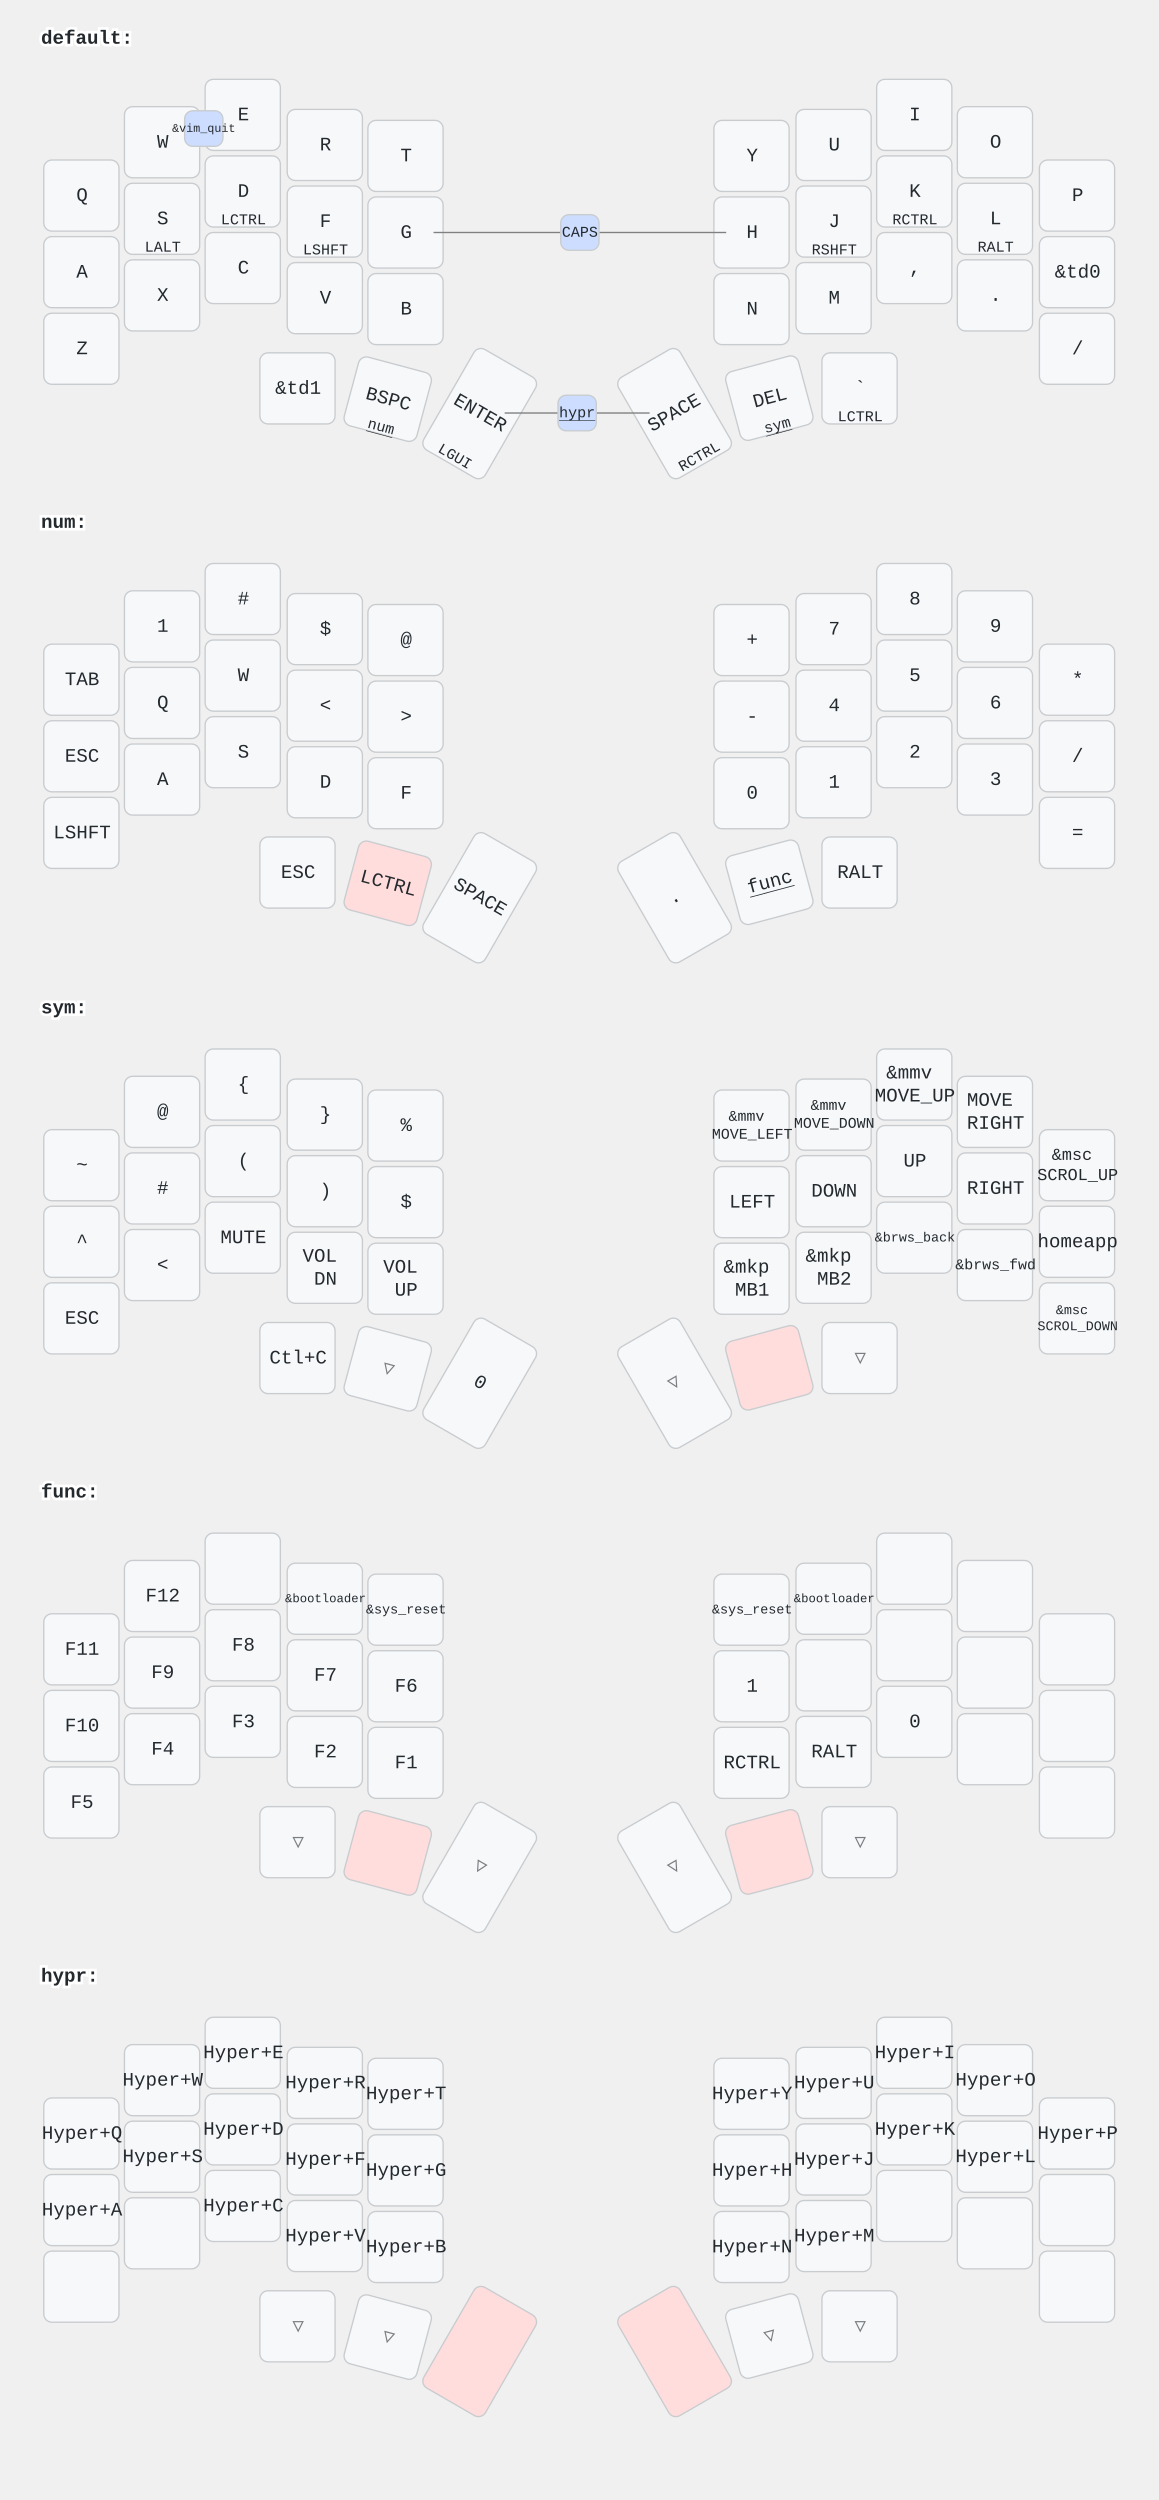
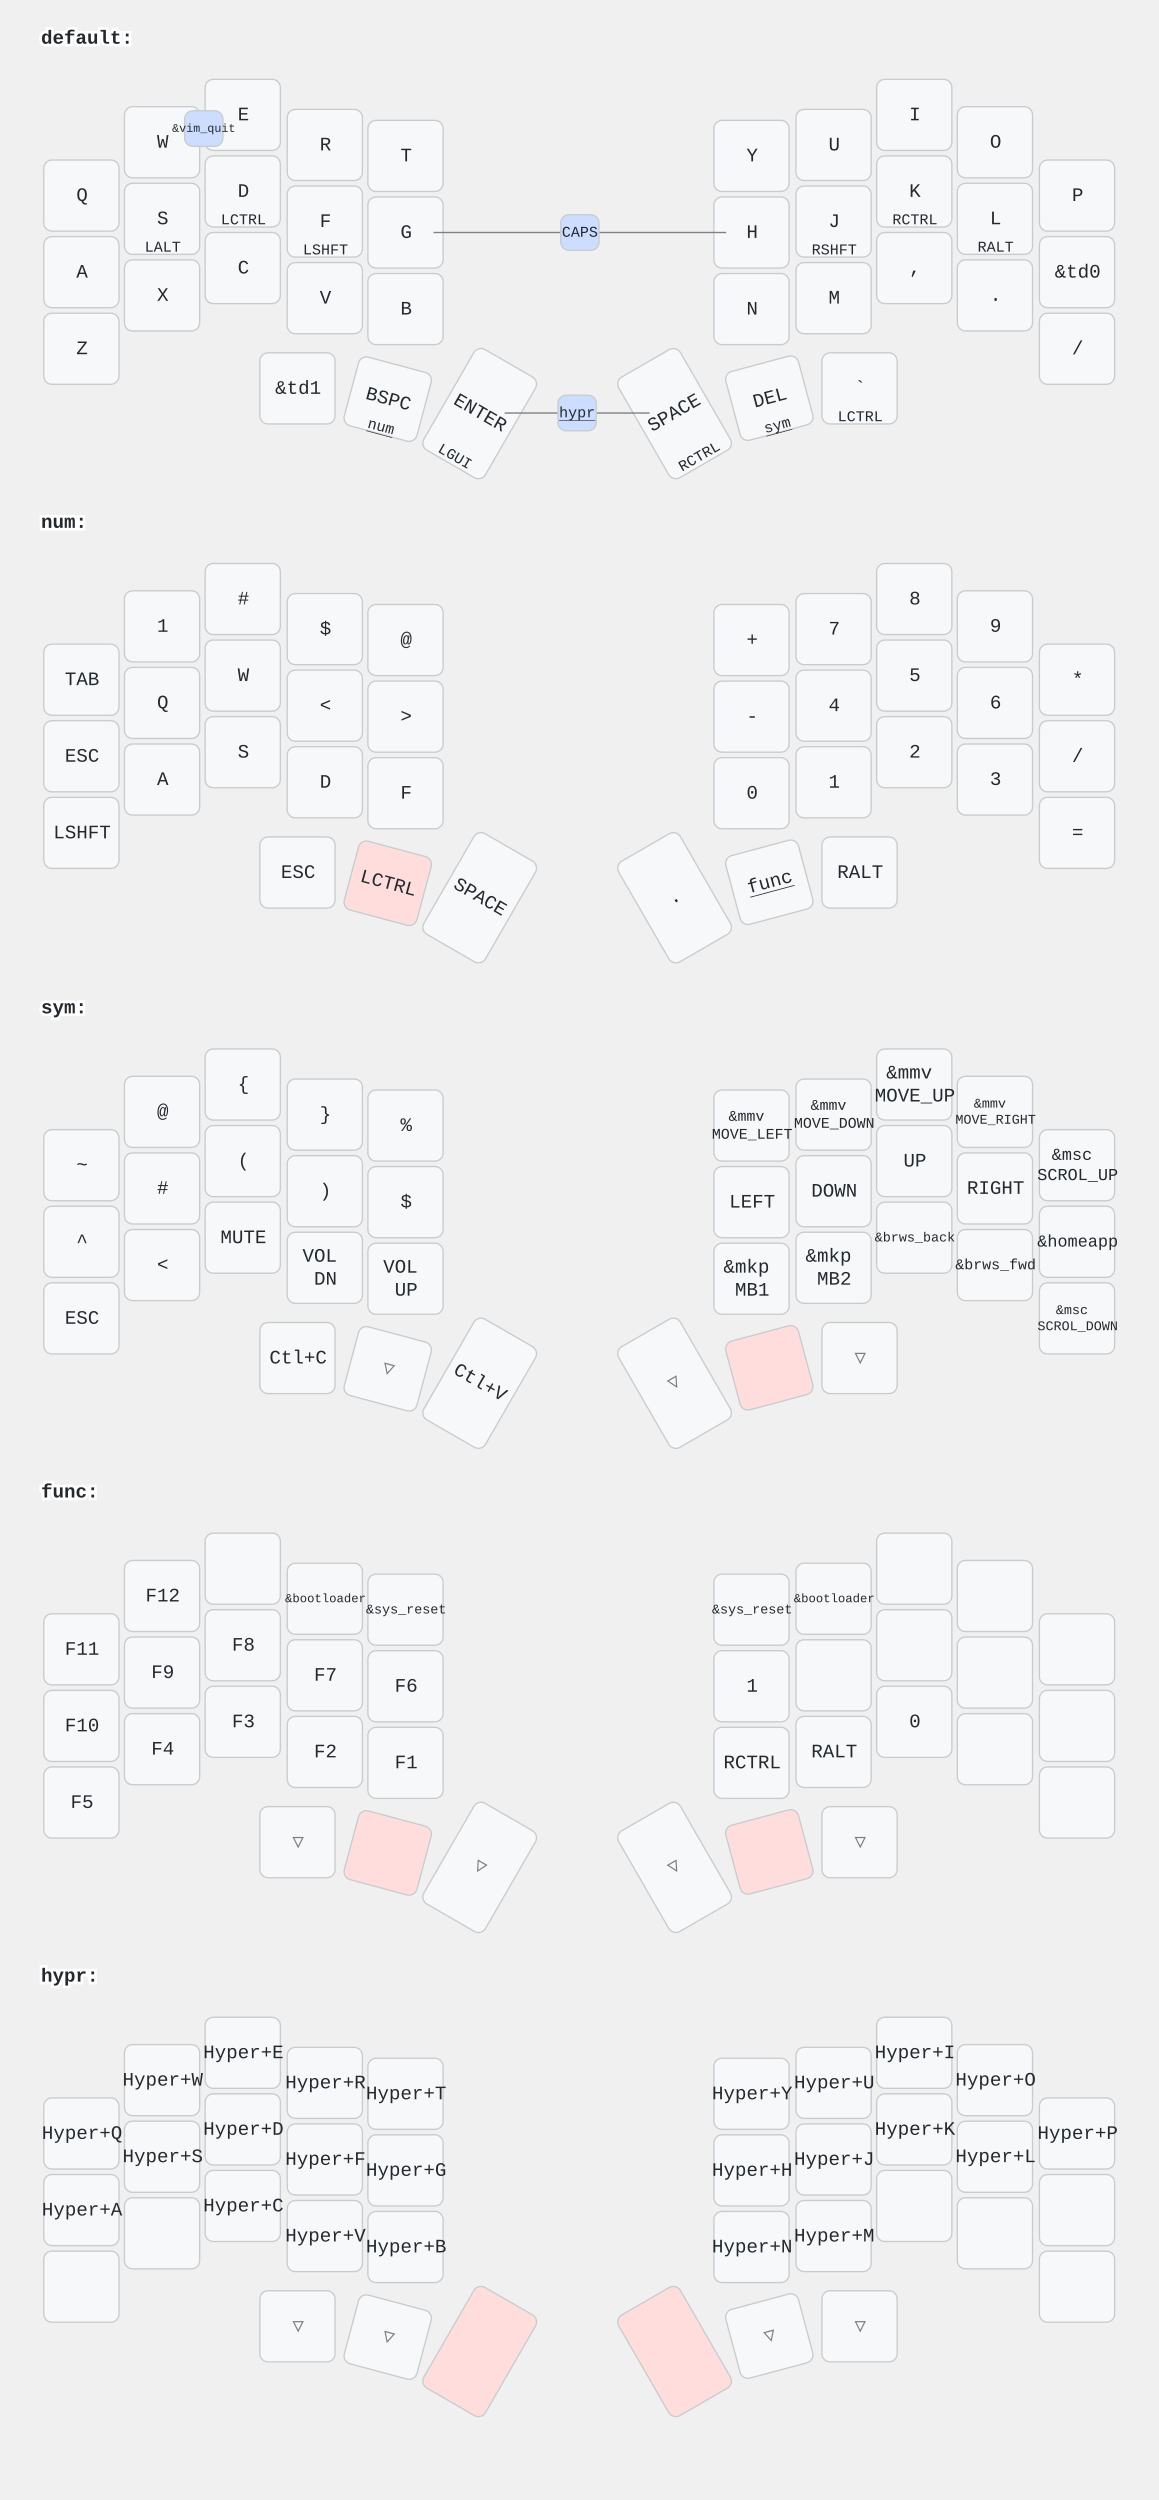
<svg xmlns="http://www.w3.org/2000/svg" width="847" height="1828" viewBox="0 0 847 1828" class="keymap">
  <style>/* inherit to force styles through use tags */
svg path {
    fill: inherit;
}

/* font and background color specifications */
svg.keymap {
    font-family: SFMono-Regular,Consolas,Liberation Mono,Menlo,monospace;
    font-size: 14px;
    font-kerning: normal;
    text-rendering: optimizeLegibility;
    fill: #24292e;
}

/* default key styling */
rect.key {
    fill: #f6f8fa;
}

rect.key, rect.combo {
    stroke: #c9cccf;
    stroke-width: 1;
}

/* default key side styling, only used is draw_key_sides is set */
rect.side {
    filter: brightness(90%);
}

/* color accent for combo boxes */
rect.combo, rect.combo-separate {
    fill: #cdf;
}

/* color accent for held keys */
rect.held, rect.combo.held {
    fill: #fdd;
}

/* color accent for ghost (optional) keys */
rect.ghost, rect.combo.ghost {
    stroke-dasharray: 4, 4;
    stroke-width: 2;
}

text {
    text-anchor: middle;
    dominant-baseline: middle;
}

/* styling for layer labels */
text.label {
    font-weight: bold;
    text-anchor: start;
    stroke: white;
    stroke-width: 4;
    paint-order: stroke;
}

/* styling for optional footer */
text.footer {
    text-anchor: end;
    dominant-baseline: auto;
    stroke: white;
    stroke-width: 4;
    paint-order: stroke;
}

/* styling for combo tap, and key non-tap label text */
text.combo, text.hold, text.shifted, text.left, text.right {
    font-size: 11px;
}

text.hold {
    text-anchor: middle;
    dominant-baseline: auto;
}

text.shifted {
    text-anchor: middle;
    dominant-baseline: hanging;
}

text.left {
    text-anchor: start;
}

text.right {
    text-anchor: end;
}

text.layer-activator {
    text-decoration: underline;
}

/* styling for hold/shifted label text in combo box */
text.combo.hold, text.combo.shifted, text.combo.left, text.combo.right {
    font-size: 8px;
}

/* lighter symbol for transparent keys */
text.trans {
    fill: #7b7e81;
}

/* styling for combo dendrons */
path.combo {
    stroke-width: 1;
    stroke: gray;
    fill: none;
}

/* Start Tabler Icons Cleanup */
/* cannot use height/width with glyphs */
.icon-tabler &gt; path {
    fill: inherit;
    stroke: inherit;
    stroke-width: 2;
}
/* hide tabler's default box */
.icon-tabler &gt; path[stroke="none"][fill="none"] {
    visibility: hidden;
}
/* End Tabler Icons Cleanup */
</style>
  <g transform="translate(30, 0)" class="layer-default">
    <text x="0" y="28" class="label" id="default">default:</text>
    <g transform="translate(0, 56)">
      <g transform="translate(30, 87)" class="key keypos-0">
        <rect rx="6" ry="6" x="-28" y="-26" width="55" height="52" class="key" />
        <text x="0" y="0" class="key tap">Q</text>
      </g>
      <g transform="translate(89, 48)" class="key keypos-1">
        <rect rx="6" ry="6" x="-28" y="-26" width="55" height="52" class="key" />
        <text x="0" y="0" class="key tap">W</text>
      </g>
      <g transform="translate(148, 28)" class="key keypos-2">
        <rect rx="6" ry="6" x="-28" y="-26" width="55" height="52" class="key" />
        <text x="0" y="0" class="key tap">E</text>
      </g>
      <g transform="translate(208, 50)" class="key keypos-3">
        <rect rx="6" ry="6" x="-28" y="-26" width="55" height="52" class="key" />
        <text x="0" y="0" class="key tap">R</text>
      </g>
      <g transform="translate(267, 58)" class="key keypos-4">
        <rect rx="6" ry="6" x="-28" y="-26" width="55" height="52" class="key" />
        <text x="0" y="0" class="key tap">T</text>
      </g>
      <g transform="translate(520, 58)" class="key keypos-5">
        <rect rx="6" ry="6" x="-28" y="-26" width="55" height="52" class="key" />
        <text x="0" y="0" class="key tap">Y</text>
      </g>
      <g transform="translate(580, 50)" class="key keypos-6">
        <rect rx="6" ry="6" x="-28" y="-26" width="55" height="52" class="key" />
        <text x="0" y="0" class="key tap">U</text>
      </g>
      <g transform="translate(639, 28)" class="key keypos-7">
        <rect rx="6" ry="6" x="-28" y="-26" width="55" height="52" class="key" />
        <text x="0" y="0" class="key tap">I</text>
      </g>
      <g transform="translate(698, 48)" class="key keypos-8">
        <rect rx="6" ry="6" x="-28" y="-26" width="55" height="52" class="key" />
        <text x="0" y="0" class="key tap">O</text>
      </g>
      <g transform="translate(758, 87)" class="key keypos-9">
        <rect rx="6" ry="6" x="-28" y="-26" width="55" height="52" class="key" />
        <text x="0" y="0" class="key tap">P</text>
      </g>
      <g transform="translate(30, 143)" class="key keypos-10">
        <rect rx="6" ry="6" x="-28" y="-26" width="55" height="52" class="key" />
        <text x="0" y="0" class="key tap">A</text>
      </g>
      <g transform="translate(89, 104)" class="key keypos-11">
        <rect rx="6" ry="6" x="-28" y="-26" width="55" height="52" class="key" />
        <text x="0" y="0" class="key tap">S</text>
        <text x="0" y="24" class="key hold">LALT</text>
      </g>
      <g transform="translate(148, 84)" class="key keypos-12">
        <rect rx="6" ry="6" x="-28" y="-26" width="55" height="52" class="key" />
        <text x="0" y="0" class="key tap">D</text>
        <text x="0" y="24" class="key hold">LCTRL</text>
      </g>
      <g transform="translate(208, 106)" class="key keypos-13">
        <rect rx="6" ry="6" x="-28" y="-26" width="55" height="52" class="key" />
        <text x="0" y="0" class="key tap">F</text>
        <text x="0" y="24" class="key hold">LSHFT</text>
      </g>
      <g transform="translate(267, 114)" class="key keypos-14">
        <rect rx="6" ry="6" x="-28" y="-26" width="55" height="52" class="key" />
        <text x="0" y="0" class="key tap">G</text>
      </g>
      <g transform="translate(520, 114)" class="key keypos-15">
        <rect rx="6" ry="6" x="-28" y="-26" width="55" height="52" class="key" />
        <text x="0" y="0" class="key tap">H</text>
      </g>
      <g transform="translate(580, 106)" class="key keypos-16">
        <rect rx="6" ry="6" x="-28" y="-26" width="55" height="52" class="key" />
        <text x="0" y="0" class="key tap">J</text>
        <text x="0" y="24" class="key hold">RSHFT</text>
      </g>
      <g transform="translate(639, 84)" class="key keypos-17">
        <rect rx="6" ry="6" x="-28" y="-26" width="55" height="52" class="key" />
        <text x="0" y="0" class="key tap">K</text>
        <text x="0" y="24" class="key hold">RCTRL</text>
      </g>
      <g transform="translate(698, 104)" class="key keypos-18">
        <rect rx="6" ry="6" x="-28" y="-26" width="55" height="52" class="key" />
        <text x="0" y="0" class="key tap">L</text>
        <text x="0" y="24" class="key hold">RALT</text>
      </g>
      <g transform="translate(758, 143)" class="key keypos-19">
        <rect rx="6" ry="6" x="-28" y="-26" width="55" height="52" class="key" />
        <text x="0" y="0" class="key tap">&amp;td0</text>
      </g>
      <g transform="translate(30, 199)" class="key keypos-20">
        <rect rx="6" ry="6" x="-28" y="-26" width="55" height="52" class="key" />
        <text x="0" y="0" class="key tap">Z</text>
      </g>
      <g transform="translate(89, 160)" class="key keypos-21">
        <rect rx="6" ry="6" x="-28" y="-26" width="55" height="52" class="key" />
        <text x="0" y="0" class="key tap">X</text>
      </g>
      <g transform="translate(148, 140)" class="key keypos-22">
        <rect rx="6" ry="6" x="-28" y="-26" width="55" height="52" class="key" />
        <text x="0" y="0" class="key tap">C</text>
      </g>
      <g transform="translate(208, 162)" class="key keypos-23">
        <rect rx="6" ry="6" x="-28" y="-26" width="55" height="52" class="key" />
        <text x="0" y="0" class="key tap">V</text>
      </g>
      <g transform="translate(267, 170)" class="key keypos-24">
        <rect rx="6" ry="6" x="-28" y="-26" width="55" height="52" class="key" />
        <text x="0" y="0" class="key tap">B</text>
      </g>
      <g transform="translate(520, 170)" class="key keypos-25">
        <rect rx="6" ry="6" x="-28" y="-26" width="55" height="52" class="key" />
        <text x="0" y="0" class="key tap">N</text>
      </g>
      <g transform="translate(580, 162)" class="key keypos-26">
        <rect rx="6" ry="6" x="-28" y="-26" width="55" height="52" class="key" />
        <text x="0" y="0" class="key tap">M</text>
      </g>
      <g transform="translate(639, 140)" class="key keypos-27">
        <rect rx="6" ry="6" x="-28" y="-26" width="55" height="52" class="key" />
        <text x="0" y="0" class="key tap">,</text>
      </g>
      <g transform="translate(698, 160)" class="key keypos-28">
        <rect rx="6" ry="6" x="-28" y="-26" width="55" height="52" class="key" />
        <text x="0" y="0" class="key tap">.</text>
      </g>
      <g transform="translate(758, 199)" class="key keypos-29">
        <rect rx="6" ry="6" x="-28" y="-26" width="55" height="52" class="key" />
        <text x="0" y="0" class="key tap">/</text>
      </g>
      <g transform="translate(188, 228)" class="key keypos-30">
        <rect rx="6" ry="6" x="-28" y="-26" width="55" height="52" class="key" />
        <text x="0" y="0" class="key tap">&amp;td1</text>
      </g>
      <g transform="translate(254, 236) rotate(15.0)" class="key keypos-31">
        <rect rx="6" ry="6" x="-28" y="-26" width="55" height="52" class="key" />
        <text x="0" y="0" class="key tap">BSPC</text>
        <a href="#num">
          <text x="0" y="24" class="key hold layer-activator">num</text>
        </a>
      </g>
      <g transform="translate(321, 246) rotate(30.0)" class="key keypos-32">
        <rect rx="6" ry="6" x="-26" y="-42" width="52" height="85" class="key" />
        <text x="0" y="0" class="key tap">ENTER</text>
        <text x="0" y="40" class="key hold">LGUI</text>
      </g>
      <g transform="translate(463, 246) rotate(-30.0)" class="key keypos-33">
        <rect rx="6" ry="6" x="-26" y="-42" width="52" height="85" class="key" />
        <text x="0" y="0" class="key tap">SPACE</text>
        <text x="0" y="40" class="key hold">RCTRL</text>
      </g>
      <g transform="translate(533, 235) rotate(-15.0)" class="key keypos-34">
        <rect rx="6" ry="6" x="-28" y="-26" width="55" height="52" class="key" />
        <text x="0" y="0" class="key tap">DEL</text>
        <a href="#sym">
          <text x="0" y="24" class="key hold layer-activator">sym</text>
        </a>
      </g>
      <g transform="translate(599, 228)" class="key keypos-35">
        <rect rx="6" ry="6" x="-28" y="-26" width="55" height="52" class="key" />
        <text x="0" y="0" class="key tap">`</text>
        <text x="0" y="24" class="key hold">LCTRL</text>
      </g>
      <g class="combo combopos-0">
        <rect rx="6" ry="6" x="105" y="25" width="28" height="26" class="combo" />
        <text x="119" y="38" class="combo tap">
          <tspan style="font-size: 78%">&amp;vim_quit</tspan>
        </text>
      </g>
      <g class="combo combopos-1">
        <path d="M392,246 l-53,0" class="combo" />
        <path d="M392,246 l53,0" class="combo" />
        <rect rx="6" ry="6" x="378" y="233" width="28" height="26" class="combo" />
        <a href="#hypr">
          <text x="392" y="246" class="combo tap layer-activator">hypr</text>
        </a>
      </g>
      <g class="combo combopos-2">
        <path d="M394,114 l-107,0" class="combo" />
        <path d="M394,114 l107,0" class="combo" />
        <rect rx="6" ry="6" x="380" y="101" width="28" height="26" class="combo" />
        <text x="394" y="114" class="combo tap">CAPS</text>
      </g>
    </g>
  </g>
  <g transform="translate(30, 354)" class="layer-num">
    <text x="0" y="28" class="label" id="num">num:</text>
    <g transform="translate(0, 56)">
      <g transform="translate(30, 87)" class="key keypos-0">
        <rect rx="6" ry="6" x="-28" y="-26" width="55" height="52" class="key" />
        <text x="0" y="0" class="key tap">TAB</text>
      </g>
      <g transform="translate(89, 48)" class="key keypos-1">
        <rect rx="6" ry="6" x="-28" y="-26" width="55" height="52" class="key" />
        <text x="0" y="0" class="key tap">1</text>
      </g>
      <g transform="translate(148, 28)" class="key keypos-2">
        <rect rx="6" ry="6" x="-28" y="-26" width="55" height="52" class="key" />
        <text x="0" y="0" class="key tap">#</text>
      </g>
      <g transform="translate(208, 50)" class="key keypos-3">
        <rect rx="6" ry="6" x="-28" y="-26" width="55" height="52" class="key" />
        <text x="0" y="0" class="key tap">$</text>
      </g>
      <g transform="translate(267, 58)" class="key keypos-4">
        <rect rx="6" ry="6" x="-28" y="-26" width="55" height="52" class="key" />
        <text x="0" y="0" class="key tap">@</text>
      </g>
      <g transform="translate(520, 58)" class="key keypos-5">
        <rect rx="6" ry="6" x="-28" y="-26" width="55" height="52" class="key" />
        <text x="0" y="0" class="key tap">+</text>
      </g>
      <g transform="translate(580, 50)" class="key keypos-6">
        <rect rx="6" ry="6" x="-28" y="-26" width="55" height="52" class="key" />
        <text x="0" y="0" class="key tap">7</text>
      </g>
      <g transform="translate(639, 28)" class="key keypos-7">
        <rect rx="6" ry="6" x="-28" y="-26" width="55" height="52" class="key" />
        <text x="0" y="0" class="key tap">8</text>
      </g>
      <g transform="translate(698, 48)" class="key keypos-8">
        <rect rx="6" ry="6" x="-28" y="-26" width="55" height="52" class="key" />
        <text x="0" y="0" class="key tap">9</text>
      </g>
      <g transform="translate(758, 87)" class="key keypos-9">
        <rect rx="6" ry="6" x="-28" y="-26" width="55" height="52" class="key" />
        <text x="0" y="0" class="key tap">*</text>
      </g>
      <g transform="translate(30, 143)" class="key keypos-10">
        <rect rx="6" ry="6" x="-28" y="-26" width="55" height="52" class="key" />
        <text x="0" y="0" class="key tap">ESC</text>
      </g>
      <g transform="translate(89, 104)" class="key keypos-11">
        <rect rx="6" ry="6" x="-28" y="-26" width="55" height="52" class="key" />
        <text x="0" y="0" class="key tap">Q</text>
      </g>
      <g transform="translate(148, 84)" class="key keypos-12">
        <rect rx="6" ry="6" x="-28" y="-26" width="55" height="52" class="key" />
        <text x="0" y="0" class="key tap">W</text>
      </g>
      <g transform="translate(208, 106)" class="key keypos-13">
        <rect rx="6" ry="6" x="-28" y="-26" width="55" height="52" class="key" />
        <text x="0" y="0" class="key tap">&lt;</text>
      </g>
      <g transform="translate(267, 114)" class="key keypos-14">
        <rect rx="6" ry="6" x="-28" y="-26" width="55" height="52" class="key" />
        <text x="0" y="0" class="key tap">&gt;</text>
      </g>
      <g transform="translate(520, 114)" class="key keypos-15">
        <rect rx="6" ry="6" x="-28" y="-26" width="55" height="52" class="key" />
        <text x="0" y="0" class="key tap">-</text>
      </g>
      <g transform="translate(580, 106)" class="key keypos-16">
        <rect rx="6" ry="6" x="-28" y="-26" width="55" height="52" class="key" />
        <text x="0" y="0" class="key tap">4</text>
      </g>
      <g transform="translate(639, 84)" class="key keypos-17">
        <rect rx="6" ry="6" x="-28" y="-26" width="55" height="52" class="key" />
        <text x="0" y="0" class="key tap">5</text>
      </g>
      <g transform="translate(698, 104)" class="key keypos-18">
        <rect rx="6" ry="6" x="-28" y="-26" width="55" height="52" class="key" />
        <text x="0" y="0" class="key tap">6</text>
      </g>
      <g transform="translate(758, 143)" class="key keypos-19">
        <rect rx="6" ry="6" x="-28" y="-26" width="55" height="52" class="key" />
        <text x="0" y="0" class="key tap">/</text>
      </g>
      <g transform="translate(30, 199)" class="key keypos-20">
        <rect rx="6" ry="6" x="-28" y="-26" width="55" height="52" class="key" />
        <text x="0" y="0" class="key tap">LSHFT</text>
      </g>
      <g transform="translate(89, 160)" class="key keypos-21">
        <rect rx="6" ry="6" x="-28" y="-26" width="55" height="52" class="key" />
        <text x="0" y="0" class="key tap">A</text>
      </g>
      <g transform="translate(148, 140)" class="key keypos-22">
        <rect rx="6" ry="6" x="-28" y="-26" width="55" height="52" class="key" />
        <text x="0" y="0" class="key tap">S</text>
      </g>
      <g transform="translate(208, 162)" class="key keypos-23">
        <rect rx="6" ry="6" x="-28" y="-26" width="55" height="52" class="key" />
        <text x="0" y="0" class="key tap">D</text>
      </g>
      <g transform="translate(267, 170)" class="key keypos-24">
        <rect rx="6" ry="6" x="-28" y="-26" width="55" height="52" class="key" />
        <text x="0" y="0" class="key tap">F</text>
      </g>
      <g transform="translate(520, 170)" class="key keypos-25">
        <rect rx="6" ry="6" x="-28" y="-26" width="55" height="52" class="key" />
        <text x="0" y="0" class="key tap">0</text>
      </g>
      <g transform="translate(580, 162)" class="key keypos-26">
        <rect rx="6" ry="6" x="-28" y="-26" width="55" height="52" class="key" />
        <text x="0" y="0" class="key tap">1</text>
      </g>
      <g transform="translate(639, 140)" class="key keypos-27">
        <rect rx="6" ry="6" x="-28" y="-26" width="55" height="52" class="key" />
        <text x="0" y="0" class="key tap">2</text>
      </g>
      <g transform="translate(698, 160)" class="key keypos-28">
        <rect rx="6" ry="6" x="-28" y="-26" width="55" height="52" class="key" />
        <text x="0" y="0" class="key tap">3</text>
      </g>
      <g transform="translate(758, 199)" class="key keypos-29">
        <rect rx="6" ry="6" x="-28" y="-26" width="55" height="52" class="key" />
        <text x="0" y="0" class="key tap">=</text>
      </g>
      <g transform="translate(188, 228)" class="key keypos-30">
        <rect rx="6" ry="6" x="-28" y="-26" width="55" height="52" class="key" />
        <text x="0" y="0" class="key tap">ESC</text>
      </g>
      <g transform="translate(254, 236) rotate(15.0)" class="key held keypos-31">
        <rect rx="6" ry="6" x="-28" y="-26" width="55" height="52" class="key held" />
        <text x="0" y="0" class="key held tap">LCTRL</text>
      </g>
      <g transform="translate(321, 246) rotate(30.0)" class="key keypos-32">
        <rect rx="6" ry="6" x="-26" y="-42" width="52" height="85" class="key" />
        <text x="0" y="0" class="key tap">SPACE</text>
      </g>
      <g transform="translate(463, 246) rotate(-30.0)" class="key keypos-33">
        <rect rx="6" ry="6" x="-26" y="-42" width="52" height="85" class="key" />
        <text x="0" y="0" class="key tap">.</text>
      </g>
      <g transform="translate(533, 235) rotate(-15.0)" class="key keypos-34">
        <rect rx="6" ry="6" x="-28" y="-26" width="55" height="52" class="key" />
        <a href="#func">
          <text x="0" y="0" class="key tap layer-activator">func</text>
        </a>
      </g>
      <g transform="translate(599, 228)" class="key keypos-35">
        <rect rx="6" ry="6" x="-28" y="-26" width="55" height="52" class="key" />
        <text x="0" y="0" class="key tap">RALT</text>
      </g>
    </g>
  </g>
  <g transform="translate(30, 709)" class="layer-sym">
    <text x="0" y="28" class="label" id="sym">sym:</text>
    <g transform="translate(0, 56)">
      <g transform="translate(30, 87)" class="key keypos-0">
        <rect rx="6" ry="6" x="-28" y="-26" width="55" height="52" class="key" />
        <text x="0" y="0" class="key tap">~</text>
      </g>
      <g transform="translate(89, 48)" class="key keypos-1">
        <rect rx="6" ry="6" x="-28" y="-26" width="55" height="52" class="key" />
        <text x="0" y="0" class="key tap">@</text>
      </g>
      <g transform="translate(148, 28)" class="key keypos-2">
        <rect rx="6" ry="6" x="-28" y="-26" width="55" height="52" class="key" />
        <text x="0" y="0" class="key tap">{</text>
      </g>
      <g transform="translate(208, 50)" class="key keypos-3">
        <rect rx="6" ry="6" x="-28" y="-26" width="55" height="52" class="key" />
        <text x="0" y="0" class="key tap">}</text>
      </g>
      <g transform="translate(267, 58)" class="key keypos-4">
        <rect rx="6" ry="6" x="-28" y="-26" width="55" height="52" class="key" />
        <text x="0" y="0" class="key tap">%</text>
      </g>
      <g transform="translate(520, 58)" class="key keypos-5">
        <rect rx="6" ry="6" x="-28" y="-26" width="55" height="52" class="key" />
        <text x="0" y="0" class="key tap">
          <tspan x="0" dy="-0.6em" style="font-size: 78%">&amp;mmv</tspan>
          <tspan x="0" dy="1.2em" style="font-size: 78%">MOVE_LEFT</tspan>
        </text>
      </g>
      <g transform="translate(580, 50)" class="key keypos-6">
        <rect rx="6" ry="6" x="-28" y="-26" width="55" height="52" class="key" />
        <text x="0" y="0" class="key tap">
          <tspan x="0" dy="-0.6em" style="font-size: 78%">&amp;mmv</tspan>
          <tspan x="0" dy="1.2em" style="font-size: 78%">MOVE_DOWN</tspan>
        </text>
      </g>
      <g transform="translate(639, 28)" class="key keypos-7">
        <rect rx="6" ry="6" x="-28" y="-26" width="55" height="52" class="key" />
        <text x="0" y="0" class="key tap">
          <tspan x="0" dy="-0.6em">&amp;mmv</tspan>
          <tspan x="0" dy="1.2em">MOVE_UP</tspan>
        </text>
      </g>
      <g transform="translate(698, 48)" class="key keypos-8">
        <rect rx="6" ry="6" x="-28" y="-26" width="55" height="52" class="key" />
        <text x="0" y="0" class="key tap">
-           <tspan x="0" dy="-0.6em">MOVE</tspan>
-           <tspan x="0" dy="1.2em">RIGHT</tspan>
+           <tspan x="0" dy="-0.6em" style="font-size: 70%">&amp;mmv</tspan>
+           <tspan x="0" dy="1.2em" style="font-size: 70%">MOVE_RIGHT</tspan>
        </text>
      </g>
      <g transform="translate(758, 87)" class="key keypos-9">
        <rect rx="6" ry="6" x="-28" y="-26" width="55" height="52" class="key" />
        <text x="0" y="0" class="key tap">
          <tspan x="0" dy="-0.6em" style="font-size: 88%">&amp;msc</tspan>
          <tspan x="0" dy="1.2em" style="font-size: 88%">SCROL_UP</tspan>
        </text>
      </g>
      <g transform="translate(30, 143)" class="key keypos-10">
        <rect rx="6" ry="6" x="-28" y="-26" width="55" height="52" class="key" />
        <text x="0" y="0" class="key tap">^</text>
      </g>
      <g transform="translate(89, 104)" class="key keypos-11">
        <rect rx="6" ry="6" x="-28" y="-26" width="55" height="52" class="key" />
        <text x="0" y="0" class="key tap">#</text>
      </g>
      <g transform="translate(148, 84)" class="key keypos-12">
        <rect rx="6" ry="6" x="-28" y="-26" width="55" height="52" class="key" />
        <text x="0" y="0" class="key tap">(</text>
      </g>
      <g transform="translate(208, 106)" class="key keypos-13">
        <rect rx="6" ry="6" x="-28" y="-26" width="55" height="52" class="key" />
        <text x="0" y="0" class="key tap">)</text>
      </g>
      <g transform="translate(267, 114)" class="key keypos-14">
        <rect rx="6" ry="6" x="-28" y="-26" width="55" height="52" class="key" />
        <text x="0" y="0" class="key tap">$</text>
      </g>
      <g transform="translate(520, 114)" class="key keypos-15">
        <rect rx="6" ry="6" x="-28" y="-26" width="55" height="52" class="key" />
        <text x="0" y="0" class="key tap">LEFT</text>
      </g>
      <g transform="translate(580, 106)" class="key keypos-16">
        <rect rx="6" ry="6" x="-28" y="-26" width="55" height="52" class="key" />
        <text x="0" y="0" class="key tap">DOWN</text>
      </g>
      <g transform="translate(639, 84)" class="key keypos-17">
        <rect rx="6" ry="6" x="-28" y="-26" width="55" height="52" class="key" />
        <text x="0" y="0" class="key tap">UP</text>
      </g>
      <g transform="translate(698, 104)" class="key keypos-18">
        <rect rx="6" ry="6" x="-28" y="-26" width="55" height="52" class="key" />
        <text x="0" y="0" class="key tap">RIGHT</text>
      </g>
      <g transform="translate(758, 143)" class="key keypos-19">
        <rect rx="6" ry="6" x="-28" y="-26" width="55" height="52" class="key" />
-         <text x="0" y="0" class="key tap">homeapp</text>
+         <text x="0" y="0" class="key tap">
+           <tspan style="font-size: 88%">&amp;homeapp</tspan>
+         </text>
      </g>
      <g transform="translate(30, 199)" class="key keypos-20">
        <rect rx="6" ry="6" x="-28" y="-26" width="55" height="52" class="key" />
        <text x="0" y="0" class="key tap">ESC</text>
      </g>
      <g transform="translate(89, 160)" class="key keypos-21">
        <rect rx="6" ry="6" x="-28" y="-26" width="55" height="52" class="key" />
        <text x="0" y="0" class="key tap">&lt;</text>
      </g>
      <g transform="translate(148, 140)" class="key keypos-22">
        <rect rx="6" ry="6" x="-28" y="-26" width="55" height="52" class="key" />
        <text x="0" y="0" class="key tap">MUTE</text>
      </g>
      <g transform="translate(208, 162)" class="key keypos-23">
        <rect rx="6" ry="6" x="-28" y="-26" width="55" height="52" class="key" />
        <text x="0" y="0" class="key tap">
          <tspan x="0" dy="-0.6em">VOL</tspan>
          <tspan x="0" dy="1.2em">DN</tspan>
        </text>
      </g>
      <g transform="translate(267, 170)" class="key keypos-24">
        <rect rx="6" ry="6" x="-28" y="-26" width="55" height="52" class="key" />
        <text x="0" y="0" class="key tap">
          <tspan x="0" dy="-0.6em">VOL</tspan>
          <tspan x="0" dy="1.2em">UP</tspan>
        </text>
      </g>
      <g transform="translate(520, 170)" class="key keypos-25">
        <rect rx="6" ry="6" x="-28" y="-26" width="55" height="52" class="key" />
        <text x="0" y="0" class="key tap">
          <tspan x="0" dy="-0.6em">&amp;mkp</tspan>
          <tspan x="0" dy="1.2em">MB1</tspan>
        </text>
      </g>
      <g transform="translate(580, 162)" class="key keypos-26">
        <rect rx="6" ry="6" x="-28" y="-26" width="55" height="52" class="key" />
        <text x="0" y="0" class="key tap">
          <tspan x="0" dy="-0.6em">&amp;mkp</tspan>
          <tspan x="0" dy="1.2em">MB2</tspan>
        </text>
      </g>
      <g transform="translate(639, 140)" class="key keypos-27">
        <rect rx="6" ry="6" x="-28" y="-26" width="55" height="52" class="key" />
        <text x="0" y="0" class="key tap">
          <tspan style="font-size: 70%">&amp;brws_back</tspan>
        </text>
      </g>
      <g transform="translate(698, 160)" class="key keypos-28">
        <rect rx="6" ry="6" x="-28" y="-26" width="55" height="52" class="key" />
        <text x="0" y="0" class="key tap">
          <tspan style="font-size: 78%">&amp;brws_fwd</tspan>
        </text>
      </g>
      <g transform="translate(758, 199)" class="key keypos-29">
        <rect rx="6" ry="6" x="-28" y="-26" width="55" height="52" class="key" />
        <text x="0" y="0" class="key tap">
          <tspan x="0" dy="-0.6em" style="font-size: 70%">&amp;msc</tspan>
          <tspan x="0" dy="1.2em" style="font-size: 70%">SCROL_DOWN</tspan>
        </text>
      </g>
      <g transform="translate(188, 228)" class="key keypos-30">
        <rect rx="6" ry="6" x="-28" y="-26" width="55" height="52" class="key" />
        <text x="0" y="0" class="key tap">Ctl+C</text>
      </g>
      <g transform="translate(254, 236) rotate(15.0)" class="key trans keypos-31">
        <rect rx="6" ry="6" x="-28" y="-26" width="55" height="52" class="key trans" />
        <text x="0" y="0" class="key trans tap">▽</text>
      </g>
      <g transform="translate(321, 246) rotate(30.0)" class="key keypos-32">
        <rect rx="6" ry="6" x="-26" y="-42" width="52" height="85" class="key" />
-         <text x="0" y="0" class="key tap">0</text>
+         <text x="0" y="0" class="key tap">Ctl+V</text>
      </g>
      <g transform="translate(463, 246) rotate(-30.0)" class="key trans keypos-33">
        <rect rx="6" ry="6" x="-26" y="-42" width="52" height="85" class="key trans" />
        <text x="0" y="0" class="key trans tap">▽</text>
      </g>
      <g transform="translate(533, 235) rotate(-15.0)" class="key held keypos-34">
        <rect rx="6" ry="6" x="-28" y="-26" width="55" height="52" class="key held" />
      </g>
      <g transform="translate(599, 228)" class="key trans keypos-35">
        <rect rx="6" ry="6" x="-28" y="-26" width="55" height="52" class="key trans" />
        <text x="0" y="0" class="key trans tap">▽</text>
      </g>
    </g>
  </g>
  <g transform="translate(30, 1063)" class="layer-func">
    <text x="0" y="28" class="label" id="func">func:</text>
    <g transform="translate(0, 56)">
      <g transform="translate(30, 87)" class="key keypos-0">
        <rect rx="6" ry="6" x="-28" y="-26" width="55" height="52" class="key" />
        <text x="0" y="0" class="key tap">F11</text>
      </g>
      <g transform="translate(89, 48)" class="key keypos-1">
        <rect rx="6" ry="6" x="-28" y="-26" width="55" height="52" class="key" />
        <text x="0" y="0" class="key tap">F12</text>
      </g>
      <g transform="translate(148, 28)" class="key keypos-2">
        <rect rx="6" ry="6" x="-28" y="-26" width="55" height="52" class="key" />
      </g>
      <g transform="translate(208, 50)" class="key keypos-3">
        <rect rx="6" ry="6" x="-28" y="-26" width="55" height="52" class="key" />
        <text x="0" y="0" class="key tap">
          <tspan style="font-size: 64%">&amp;bootloader</tspan>
        </text>
      </g>
      <g transform="translate(267, 58)" class="key keypos-4">
        <rect rx="6" ry="6" x="-28" y="-26" width="55" height="52" class="key" />
        <text x="0" y="0" class="key tap">
          <tspan style="font-size: 70%">&amp;sys_reset</tspan>
        </text>
      </g>
      <g transform="translate(520, 58)" class="key keypos-5">
        <rect rx="6" ry="6" x="-28" y="-26" width="55" height="52" class="key" />
        <text x="0" y="0" class="key tap">
          <tspan style="font-size: 70%">&amp;sys_reset</tspan>
        </text>
      </g>
      <g transform="translate(580, 50)" class="key keypos-6">
        <rect rx="6" ry="6" x="-28" y="-26" width="55" height="52" class="key" />
        <text x="0" y="0" class="key tap">
          <tspan style="font-size: 64%">&amp;bootloader</tspan>
        </text>
      </g>
      <g transform="translate(639, 28)" class="key keypos-7">
        <rect rx="6" ry="6" x="-28" y="-26" width="55" height="52" class="key" />
      </g>
      <g transform="translate(698, 48)" class="key keypos-8">
        <rect rx="6" ry="6" x="-28" y="-26" width="55" height="52" class="key" />
      </g>
      <g transform="translate(758, 87)" class="key keypos-9">
        <rect rx="6" ry="6" x="-28" y="-26" width="55" height="52" class="key" />
      </g>
      <g transform="translate(30, 143)" class="key keypos-10">
        <rect rx="6" ry="6" x="-28" y="-26" width="55" height="52" class="key" />
        <text x="0" y="0" class="key tap">F10</text>
      </g>
      <g transform="translate(89, 104)" class="key keypos-11">
        <rect rx="6" ry="6" x="-28" y="-26" width="55" height="52" class="key" />
        <text x="0" y="0" class="key tap">F9</text>
      </g>
      <g transform="translate(148, 84)" class="key keypos-12">
        <rect rx="6" ry="6" x="-28" y="-26" width="55" height="52" class="key" />
        <text x="0" y="0" class="key tap">F8</text>
      </g>
      <g transform="translate(208, 106)" class="key keypos-13">
        <rect rx="6" ry="6" x="-28" y="-26" width="55" height="52" class="key" />
        <text x="0" y="0" class="key tap">F7</text>
      </g>
      <g transform="translate(267, 114)" class="key keypos-14">
        <rect rx="6" ry="6" x="-28" y="-26" width="55" height="52" class="key" />
        <text x="0" y="0" class="key tap">F6</text>
      </g>
      <g transform="translate(520, 114)" class="key keypos-15">
        <rect rx="6" ry="6" x="-28" y="-26" width="55" height="52" class="key" />
        <text x="0" y="0" class="key tap">1</text>
      </g>
      <g transform="translate(580, 106)" class="key keypos-16">
        <rect rx="6" ry="6" x="-28" y="-26" width="55" height="52" class="key" />
      </g>
      <g transform="translate(639, 84)" class="key keypos-17">
        <rect rx="6" ry="6" x="-28" y="-26" width="55" height="52" class="key" />
      </g>
      <g transform="translate(698, 104)" class="key keypos-18">
        <rect rx="6" ry="6" x="-28" y="-26" width="55" height="52" class="key" />
      </g>
      <g transform="translate(758, 143)" class="key keypos-19">
        <rect rx="6" ry="6" x="-28" y="-26" width="55" height="52" class="key" />
      </g>
      <g transform="translate(30, 199)" class="key keypos-20">
        <rect rx="6" ry="6" x="-28" y="-26" width="55" height="52" class="key" />
        <text x="0" y="0" class="key tap">F5</text>
      </g>
      <g transform="translate(89, 160)" class="key keypos-21">
        <rect rx="6" ry="6" x="-28" y="-26" width="55" height="52" class="key" />
        <text x="0" y="0" class="key tap">F4</text>
      </g>
      <g transform="translate(148, 140)" class="key keypos-22">
        <rect rx="6" ry="6" x="-28" y="-26" width="55" height="52" class="key" />
        <text x="0" y="0" class="key tap">F3</text>
      </g>
      <g transform="translate(208, 162)" class="key keypos-23">
        <rect rx="6" ry="6" x="-28" y="-26" width="55" height="52" class="key" />
        <text x="0" y="0" class="key tap">F2</text>
      </g>
      <g transform="translate(267, 170)" class="key keypos-24">
        <rect rx="6" ry="6" x="-28" y="-26" width="55" height="52" class="key" />
        <text x="0" y="0" class="key tap">F1</text>
      </g>
      <g transform="translate(520, 170)" class="key keypos-25">
        <rect rx="6" ry="6" x="-28" y="-26" width="55" height="52" class="key" />
        <text x="0" y="0" class="key tap">RCTRL</text>
      </g>
      <g transform="translate(580, 162)" class="key keypos-26">
        <rect rx="6" ry="6" x="-28" y="-26" width="55" height="52" class="key" />
        <text x="0" y="0" class="key tap">RALT</text>
      </g>
      <g transform="translate(639, 140)" class="key keypos-27">
        <rect rx="6" ry="6" x="-28" y="-26" width="55" height="52" class="key" />
        <text x="0" y="0" class="key tap">0</text>
      </g>
      <g transform="translate(698, 160)" class="key keypos-28">
        <rect rx="6" ry="6" x="-28" y="-26" width="55" height="52" class="key" />
      </g>
      <g transform="translate(758, 199)" class="key keypos-29">
        <rect rx="6" ry="6" x="-28" y="-26" width="55" height="52" class="key" />
      </g>
      <g transform="translate(188, 228)" class="key trans keypos-30">
        <rect rx="6" ry="6" x="-28" y="-26" width="55" height="52" class="key trans" />
        <text x="0" y="0" class="key trans tap">▽</text>
      </g>
      <g transform="translate(254, 236) rotate(15.0)" class="key held keypos-31">
        <rect rx="6" ry="6" x="-28" y="-26" width="55" height="52" class="key held" />
      </g>
      <g transform="translate(321, 246) rotate(30.0)" class="key trans keypos-32">
        <rect rx="6" ry="6" x="-26" y="-42" width="52" height="85" class="key trans" />
        <text x="0" y="0" class="key trans tap">▽</text>
      </g>
      <g transform="translate(463, 246) rotate(-30.0)" class="key trans keypos-33">
        <rect rx="6" ry="6" x="-26" y="-42" width="52" height="85" class="key trans" />
        <text x="0" y="0" class="key trans tap">▽</text>
      </g>
      <g transform="translate(533, 235) rotate(-15.0)" class="key held keypos-34">
        <rect rx="6" ry="6" x="-28" y="-26" width="55" height="52" class="key held" />
      </g>
      <g transform="translate(599, 228)" class="key trans keypos-35">
        <rect rx="6" ry="6" x="-28" y="-26" width="55" height="52" class="key trans" />
        <text x="0" y="0" class="key trans tap">▽</text>
      </g>
    </g>
  </g>
  <g transform="translate(30, 1417)" class="layer-hypr">
    <text x="0" y="28" class="label" id="hypr">hypr:</text>
    <g transform="translate(0, 56)">
      <g transform="translate(30, 87)" class="key keypos-0">
        <rect rx="6" ry="6" x="-28" y="-26" width="55" height="52" class="key" />
        <text x="0" y="0" class="key tap">Hyper+Q</text>
      </g>
      <g transform="translate(89, 48)" class="key keypos-1">
        <rect rx="6" ry="6" x="-28" y="-26" width="55" height="52" class="key" />
        <text x="0" y="0" class="key tap">Hyper+W</text>
      </g>
      <g transform="translate(148, 28)" class="key keypos-2">
        <rect rx="6" ry="6" x="-28" y="-26" width="55" height="52" class="key" />
        <text x="0" y="0" class="key tap">Hyper+E</text>
      </g>
      <g transform="translate(208, 50)" class="key keypos-3">
        <rect rx="6" ry="6" x="-28" y="-26" width="55" height="52" class="key" />
        <text x="0" y="0" class="key tap">Hyper+R</text>
      </g>
      <g transform="translate(267, 58)" class="key keypos-4">
        <rect rx="6" ry="6" x="-28" y="-26" width="55" height="52" class="key" />
        <text x="0" y="0" class="key tap">Hyper+T</text>
      </g>
      <g transform="translate(520, 58)" class="key keypos-5">
        <rect rx="6" ry="6" x="-28" y="-26" width="55" height="52" class="key" />
        <text x="0" y="0" class="key tap">Hyper+Y</text>
      </g>
      <g transform="translate(580, 50)" class="key keypos-6">
        <rect rx="6" ry="6" x="-28" y="-26" width="55" height="52" class="key" />
        <text x="0" y="0" class="key tap">Hyper+U</text>
      </g>
      <g transform="translate(639, 28)" class="key keypos-7">
        <rect rx="6" ry="6" x="-28" y="-26" width="55" height="52" class="key" />
        <text x="0" y="0" class="key tap">Hyper+I</text>
      </g>
      <g transform="translate(698, 48)" class="key keypos-8">
        <rect rx="6" ry="6" x="-28" y="-26" width="55" height="52" class="key" />
        <text x="0" y="0" class="key tap">Hyper+O</text>
      </g>
      <g transform="translate(758, 87)" class="key keypos-9">
        <rect rx="6" ry="6" x="-28" y="-26" width="55" height="52" class="key" />
        <text x="0" y="0" class="key tap">Hyper+P</text>
      </g>
      <g transform="translate(30, 143)" class="key keypos-10">
        <rect rx="6" ry="6" x="-28" y="-26" width="55" height="52" class="key" />
        <text x="0" y="0" class="key tap">Hyper+A</text>
      </g>
      <g transform="translate(89, 104)" class="key keypos-11">
        <rect rx="6" ry="6" x="-28" y="-26" width="55" height="52" class="key" />
        <text x="0" y="0" class="key tap">Hyper+S</text>
      </g>
      <g transform="translate(148, 84)" class="key keypos-12">
        <rect rx="6" ry="6" x="-28" y="-26" width="55" height="52" class="key" />
        <text x="0" y="0" class="key tap">Hyper+D</text>
      </g>
      <g transform="translate(208, 106)" class="key keypos-13">
        <rect rx="6" ry="6" x="-28" y="-26" width="55" height="52" class="key" />
        <text x="0" y="0" class="key tap">Hyper+F</text>
      </g>
      <g transform="translate(267, 114)" class="key keypos-14">
        <rect rx="6" ry="6" x="-28" y="-26" width="55" height="52" class="key" />
        <text x="0" y="0" class="key tap">Hyper+G</text>
      </g>
      <g transform="translate(520, 114)" class="key keypos-15">
        <rect rx="6" ry="6" x="-28" y="-26" width="55" height="52" class="key" />
        <text x="0" y="0" class="key tap">Hyper+H</text>
      </g>
      <g transform="translate(580, 106)" class="key keypos-16">
        <rect rx="6" ry="6" x="-28" y="-26" width="55" height="52" class="key" />
        <text x="0" y="0" class="key tap">Hyper+J</text>
      </g>
      <g transform="translate(639, 84)" class="key keypos-17">
        <rect rx="6" ry="6" x="-28" y="-26" width="55" height="52" class="key" />
        <text x="0" y="0" class="key tap">Hyper+K</text>
      </g>
      <g transform="translate(698, 104)" class="key keypos-18">
        <rect rx="6" ry="6" x="-28" y="-26" width="55" height="52" class="key" />
        <text x="0" y="0" class="key tap">Hyper+L</text>
      </g>
      <g transform="translate(758, 143)" class="key keypos-19">
        <rect rx="6" ry="6" x="-28" y="-26" width="55" height="52" class="key" />
      </g>
      <g transform="translate(30, 199)" class="key keypos-20">
        <rect rx="6" ry="6" x="-28" y="-26" width="55" height="52" class="key" />
      </g>
      <g transform="translate(89, 160)" class="key keypos-21">
        <rect rx="6" ry="6" x="-28" y="-26" width="55" height="52" class="key" />
      </g>
      <g transform="translate(148, 140)" class="key keypos-22">
        <rect rx="6" ry="6" x="-28" y="-26" width="55" height="52" class="key" />
        <text x="0" y="0" class="key tap">Hyper+C</text>
      </g>
      <g transform="translate(208, 162)" class="key keypos-23">
        <rect rx="6" ry="6" x="-28" y="-26" width="55" height="52" class="key" />
        <text x="0" y="0" class="key tap">Hyper+V</text>
      </g>
      <g transform="translate(267, 170)" class="key keypos-24">
        <rect rx="6" ry="6" x="-28" y="-26" width="55" height="52" class="key" />
        <text x="0" y="0" class="key tap">Hyper+B</text>
      </g>
      <g transform="translate(520, 170)" class="key keypos-25">
        <rect rx="6" ry="6" x="-28" y="-26" width="55" height="52" class="key" />
        <text x="0" y="0" class="key tap">Hyper+N</text>
      </g>
      <g transform="translate(580, 162)" class="key keypos-26">
        <rect rx="6" ry="6" x="-28" y="-26" width="55" height="52" class="key" />
        <text x="0" y="0" class="key tap">Hyper+M</text>
      </g>
      <g transform="translate(639, 140)" class="key keypos-27">
        <rect rx="6" ry="6" x="-28" y="-26" width="55" height="52" class="key" />
      </g>
      <g transform="translate(698, 160)" class="key keypos-28">
        <rect rx="6" ry="6" x="-28" y="-26" width="55" height="52" class="key" />
      </g>
      <g transform="translate(758, 199)" class="key keypos-29">
        <rect rx="6" ry="6" x="-28" y="-26" width="55" height="52" class="key" />
      </g>
      <g transform="translate(188, 228)" class="key trans keypos-30">
        <rect rx="6" ry="6" x="-28" y="-26" width="55" height="52" class="key trans" />
        <text x="0" y="0" class="key trans tap">▽</text>
      </g>
      <g transform="translate(254, 236) rotate(15.0)" class="key trans keypos-31">
        <rect rx="6" ry="6" x="-28" y="-26" width="55" height="52" class="key trans" />
        <text x="0" y="0" class="key trans tap">▽</text>
      </g>
      <g transform="translate(321, 246) rotate(30.0)" class="key held keypos-32">
        <rect rx="6" ry="6" x="-26" y="-42" width="52" height="85" class="key held" />
      </g>
      <g transform="translate(463, 246) rotate(-30.0)" class="key held keypos-33">
        <rect rx="6" ry="6" x="-26" y="-42" width="52" height="85" class="key held" />
      </g>
      <g transform="translate(533, 235) rotate(-15.0)" class="key trans keypos-34">
        <rect rx="6" ry="6" x="-28" y="-26" width="55" height="52" class="key trans" />
        <text x="0" y="0" class="key trans tap">▽</text>
      </g>
      <g transform="translate(599, 228)" class="key trans keypos-35">
        <rect rx="6" ry="6" x="-28" y="-26" width="55" height="52" class="key trans" />
        <text x="0" y="0" class="key trans tap">▽</text>
      </g>
    </g>
  </g>
</svg>
